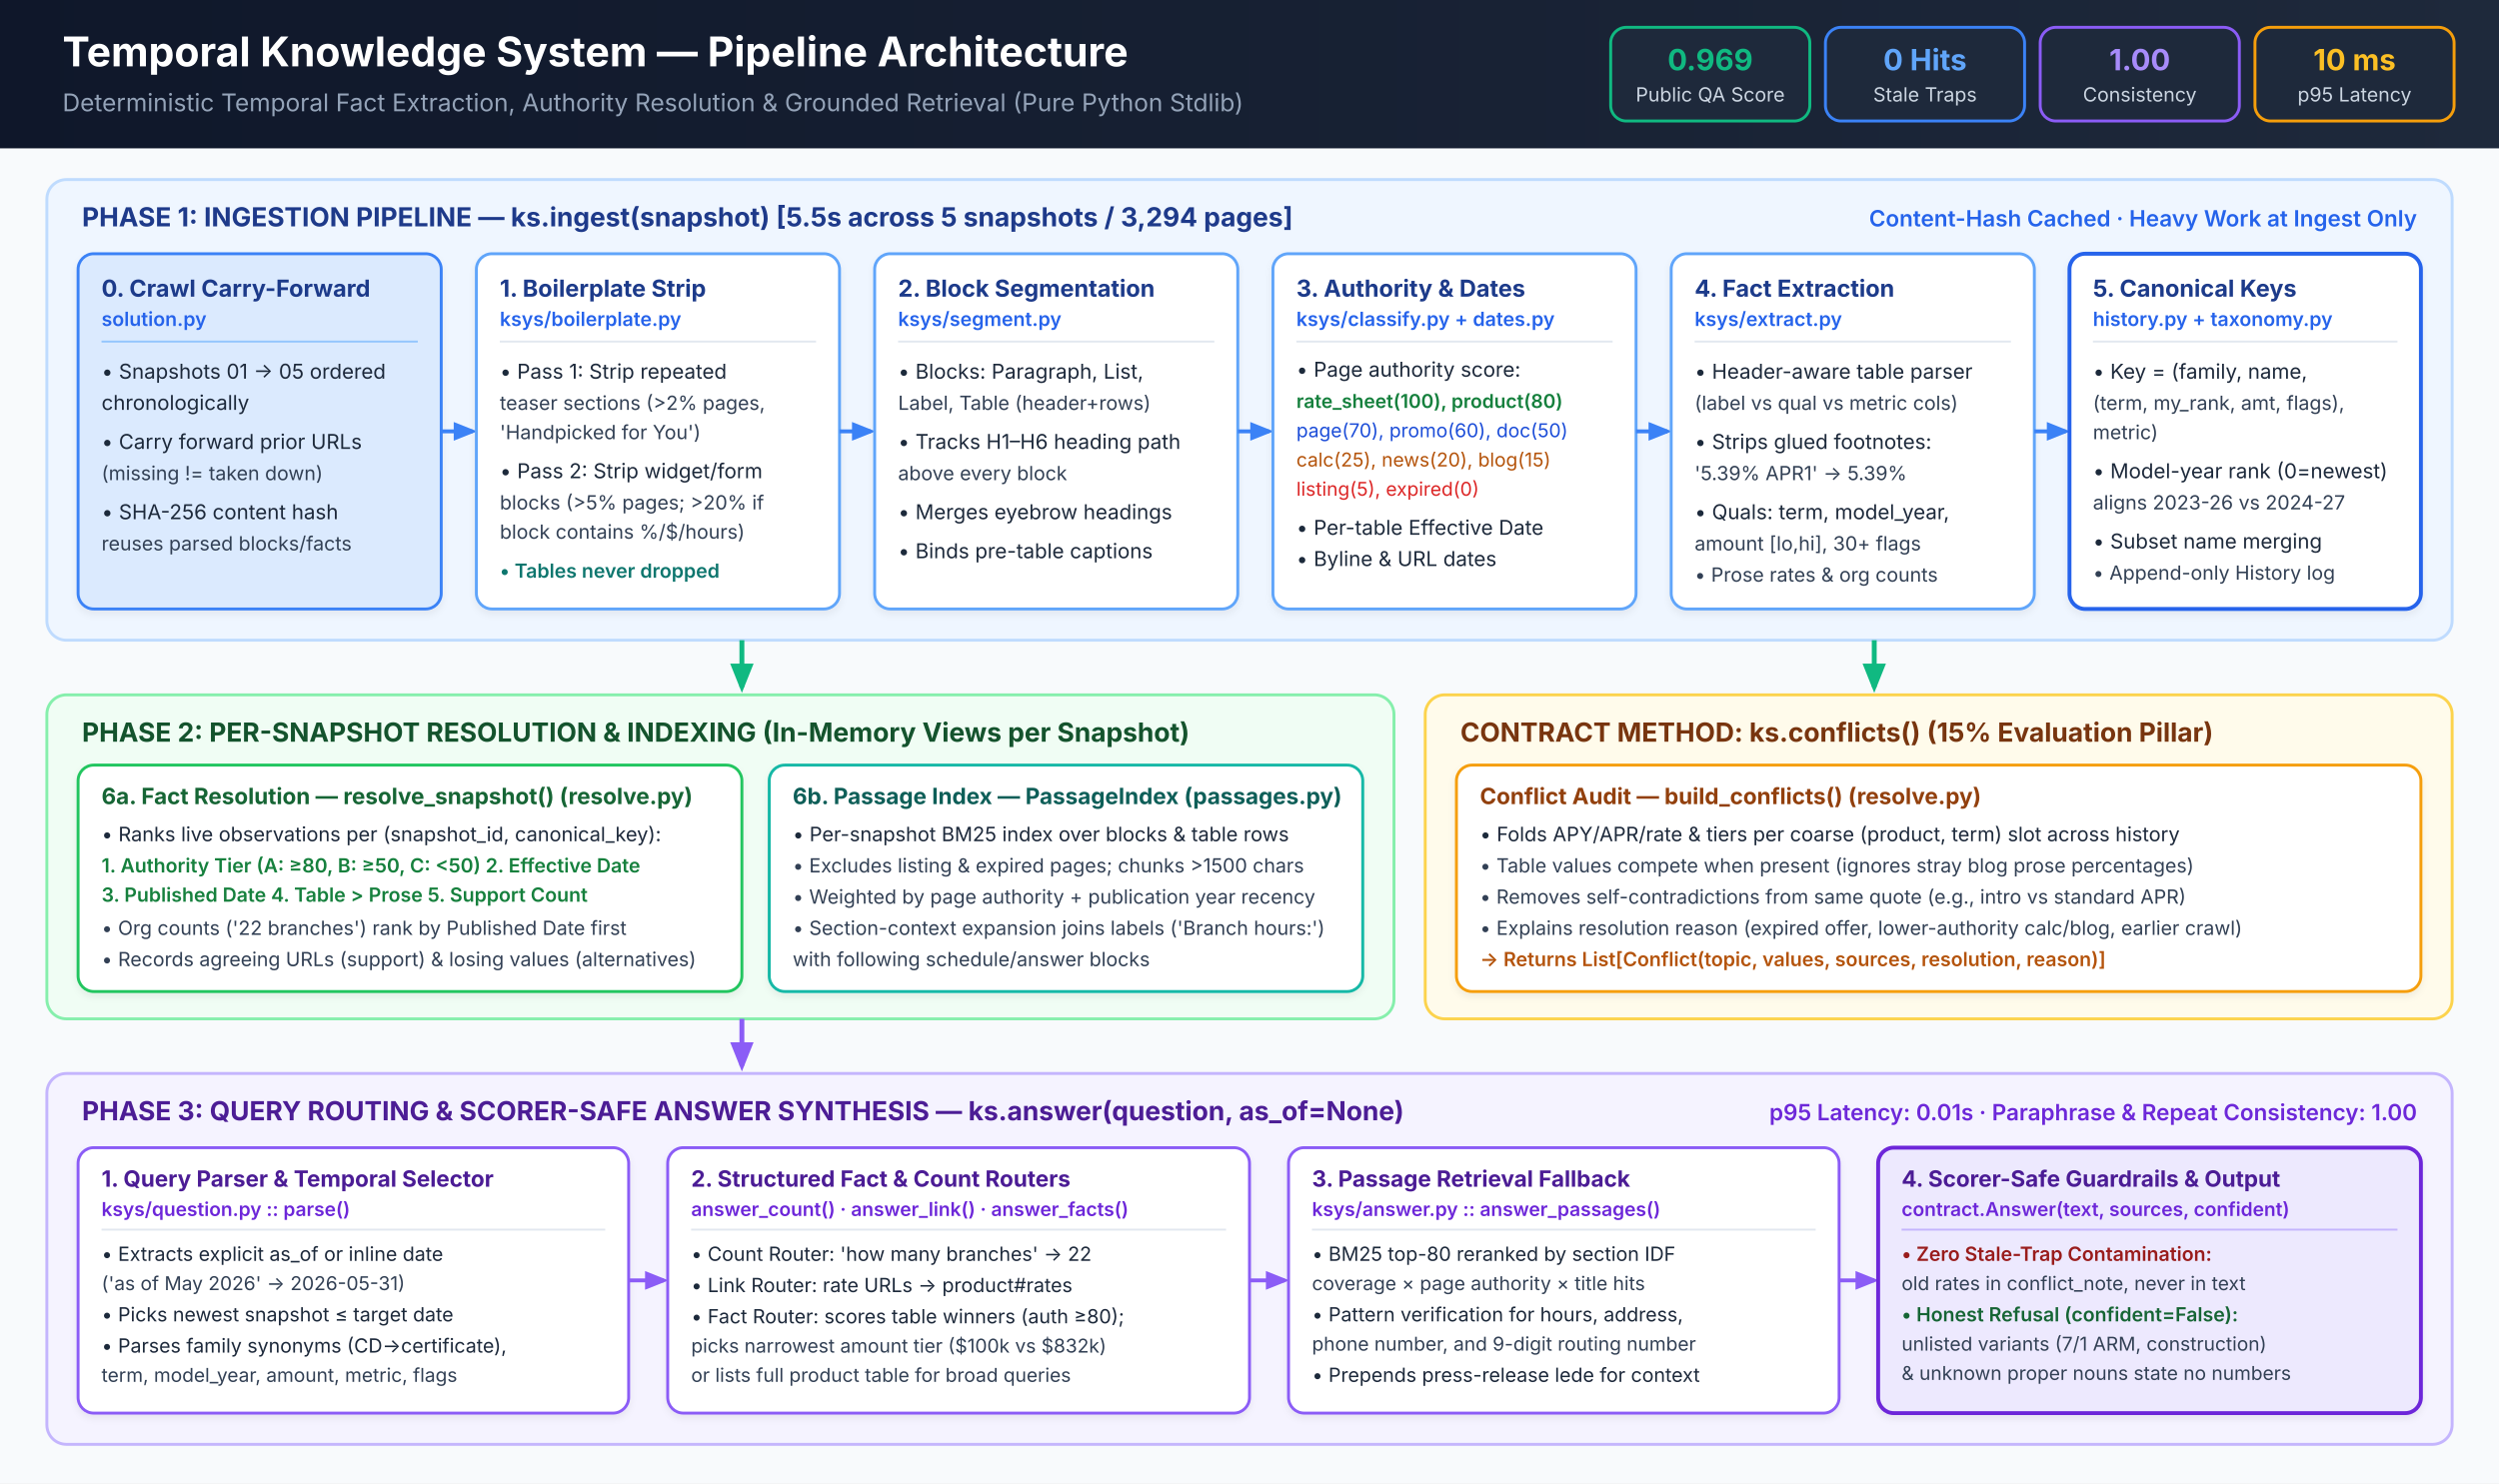
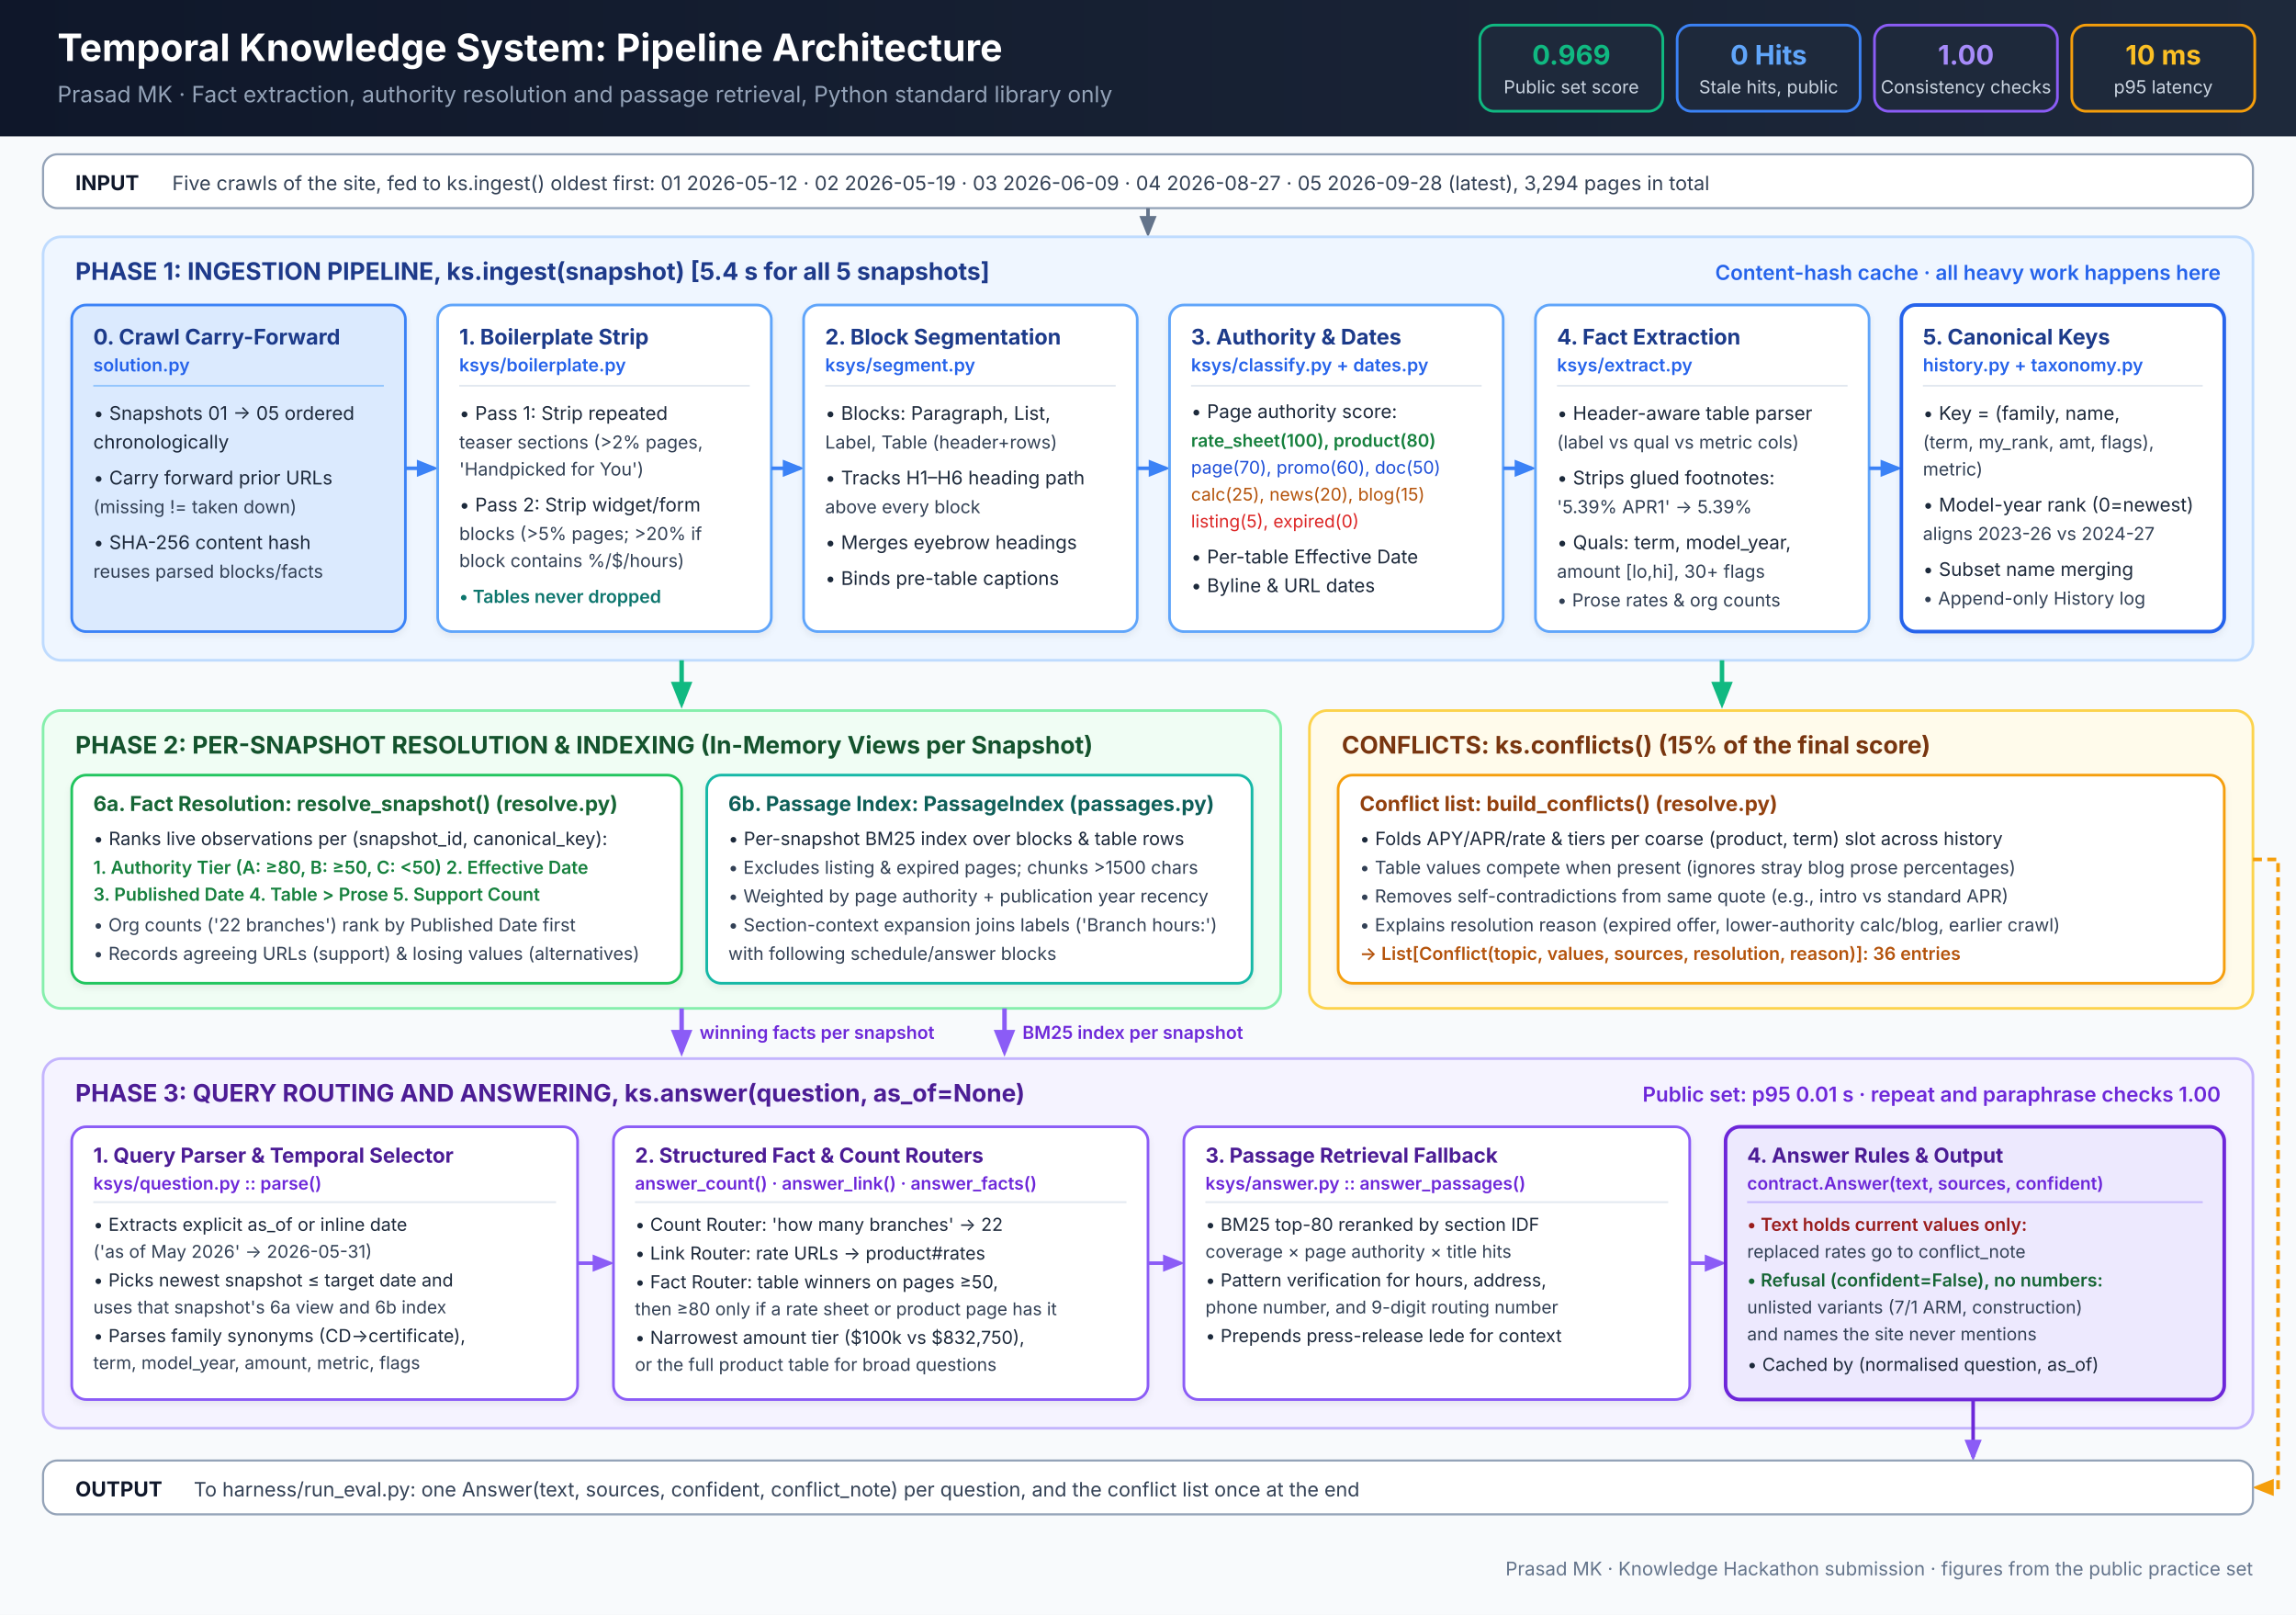
- <svg xmlns="http://www.w3.org/2000/svg" viewBox="0 0 1280 760" width="100%" height="100%" font-family="Inter, -apple-system, BlinkMacSystemFont, 'Segoe UI', Roboto, Helvetica, Arial, sans-serif">
+ <svg xmlns="http://www.w3.org/2000/svg" viewBox="0 0 1280 900" width="100%" height="100%" font-family="Inter, -apple-system, BlinkMacSystemFont, 'Segoe UI', Roboto, Helvetica, Arial, sans-serif">
  <defs>
    <linearGradient id="hdrGrad" x1="0%" y1="0%" x2="100%" y2="0%">
      <stop offset="0%" stop-color="#0F172A" />
      <stop offset="100%" stop-color="#1E293B" />
    </linearGradient>
    <marker id="arrowBlue" viewBox="0 0 10 10" refX="8" refY="5" markerWidth="6" markerHeight="6" orient="auto-start-reverse">
      <path d="M 0 1 L 10 5 L 0 9 z" fill="#3B82F6" />
    </marker>
    <marker id="arrowGreen" viewBox="0 0 10 10" refX="8" refY="5" markerWidth="6" markerHeight="6" orient="auto-start-reverse">
      <path d="M 0 1 L 10 5 L 0 9 z" fill="#10B981" />
    </marker>
    <marker id="arrowPurple" viewBox="0 0 10 10" refX="8" refY="5" markerWidth="6" markerHeight="6" orient="auto-start-reverse">
      <path d="M 0 1 L 10 5 L 0 9 z" fill="#8B5CF6" />
    </marker>
+     <marker id="arrowGray" viewBox="0 0 10 10" refX="8" refY="5" markerWidth="6" markerHeight="6" orient="auto-start-reverse">
+       <path d="M 0 1 L 10 5 L 0 9 z" fill="#64748B" />
+     </marker>
+     <marker id="arrowAmber" viewBox="0 0 10 10" refX="8" refY="5" markerWidth="6" markerHeight="6" orient="auto-start-reverse">
+       <path d="M 0 1 L 10 5 L 0 9 z" fill="#F59E0B" />
+     </marker>
    <filter id="shadow" x="-2%" y="-2%" width="104%" height="108%">
      <feDropShadow dx="0" dy="2" stdDeviation="2" flood-color="#0F172A" flood-opacity="0.06" />
    </filter>
  </defs>
-   <rect width="1280" height="760" fill="#F8FAFC" />
+   <rect width="1280" height="900" fill="#F8FAFC" />
  <rect x="0" y="0" width="1280" height="76" fill="url(#hdrGrad)" />
-   <text x="32" y="34" fill="#FFFFFF" font-size="21" font-weight="700">Temporal Knowledge System — Pipeline Architecture</text>
-   <text x="32" y="57" fill="#94A3B8" font-size="12.5">Deterministic Temporal Fact Extraction, Authority Resolution &amp; Grounded Retrieval (Pure Python Stdlib)</text>
+   <text x="32" y="34" fill="#FFFFFF" font-size="21" font-weight="700">Temporal Knowledge System: Pipeline Architecture</text>
+   <text x="32" y="57" fill="#94A3B8" font-size="12.5">Prasad MK · Fact extraction, authority resolution and passage retrieval, Python standard library only</text>
  <g transform="translate(825, 14)">
    <rect x="0" y="0" width="102" height="48" rx="8" fill="#1E293B" stroke="#10B981" stroke-width="1.5" />
    <text x="51" y="22" fill="#10B981" font-size="15" font-weight="700" text-anchor="middle">0.969</text>
-     <text x="51" y="38" fill="#CBD5E1" font-size="10" text-anchor="middle">Public QA Score</text>
+     <text x="51" y="38" fill="#CBD5E1" font-size="10" text-anchor="middle">Public set score</text>
    <rect x="110" y="0" width="102" height="48" rx="8" fill="#1E293B" stroke="#3B82F6" stroke-width="1.5" />
    <text x="161" y="22" fill="#60A5FA" font-size="15" font-weight="700" text-anchor="middle">0 Hits</text>
-     <text x="161" y="38" fill="#CBD5E1" font-size="10" text-anchor="middle">Stale Traps</text>
+     <text x="161" y="38" fill="#CBD5E1" font-size="10" text-anchor="middle">Stale hits, public</text>
    <rect x="220" y="0" width="102" height="48" rx="8" fill="#1E293B" stroke="#8B5CF6" stroke-width="1.5" />
    <text x="271" y="22" fill="#A78BFA" font-size="15" font-weight="700" text-anchor="middle">1.00</text>
-     <text x="271" y="38" fill="#CBD5E1" font-size="10" text-anchor="middle">Consistency</text>
+     <text x="271" y="38" fill="#CBD5E1" font-size="10" text-anchor="middle">Consistency checks</text>
    <rect x="330" y="0" width="102" height="48" rx="8" fill="#1E293B" stroke="#F59E0B" stroke-width="1.5" />
    <text x="381" y="22" fill="#FBBF24" font-size="15" font-weight="700" text-anchor="middle">10 ms</text>
-     <text x="381" y="38" fill="#CBD5E1" font-size="10" text-anchor="middle">p95 Latency</text>
+     <text x="381" y="38" fill="#CBD5E1" font-size="10" text-anchor="middle">p95 latency</text>
  </g>
-   <rect x="24" y="92" width="1232" height="236" rx="10" fill="#EFF6FF" stroke="#BFDBFE" stroke-width="1.5" />
-   <text x="42" y="116" fill="#1E3A8A" font-size="13.5" font-weight="700">PHASE 1: INGESTION PIPELINE — ks.ingest(snapshot)  [5.5s across 5 snapshots / 3,294 pages]</text>
-   <text x="1238" y="116" fill="#2563EB" font-size="11.5" font-weight="600" text-anchor="end">Content-Hash Cached · Heavy Work at Ingest Only</text>
-   <g transform="translate(40, 130)" filter="url(#shadow)">
-     <rect width="186" height="182" rx="8" fill="#DBEAFE" stroke="#3B82F6" stroke-width="1.5" />
-     <text x="12" y="22" fill="#1E3A8A" font-size="12" font-weight="700">0. Crawl Carry-Forward</text>
-     <text x="12" y="37" fill="#2563EB" font-size="10" font-weight="600">solution.py</text>
-     <line x1="12" y1="45" x2="174" y2="45" stroke="#93C5FD" stroke-width="1" />
-     <text x="12" y="64" fill="#1E293B" font-size="10.5">• Snapshots 01 → 05 ordered</text>
-     <text x="12" y="80" fill="#1E293B" font-size="10.5">  chronologically</text>
-     <text x="12" y="100" fill="#1E293B" font-size="10.5">• Carry forward prior URLs</text>
-     <text x="12" y="116" fill="#334155" font-size="10">  (missing != taken down)</text>
-     <text x="12" y="136" fill="#1E293B" font-size="10.5">• SHA-256 content hash</text>
-     <text x="12" y="152" fill="#334155" font-size="10">  reuses parsed blocks/facts</text>
+   <rect x="24" y="86" width="1232" height="30" rx="8" fill="#FFFFFF" stroke="#94A3B8" stroke-width="1.2" />
+   <text x="42" y="106" fill="#0F172A" font-size="11.5" font-weight="700">INPUT</text>
+   <text x="96" y="106" fill="#334155" font-size="11">Five crawls of the site, fed to ks.ingest() oldest first: 01 2026-05-12 · 02 2026-05-19 · 03 2026-06-09 · 04 2026-08-27 · 05 2026-09-28 (latest), 3,294 pages in total</text>
+   <line x1="640" y1="116" x2="640" y2="130" stroke="#64748B" stroke-width="2" marker-end="url(#arrowGray)" />
+   <g transform="translate(0, 40)">
+     <rect x="24" y="92" width="1232" height="236" rx="10" fill="#EFF6FF" stroke="#BFDBFE" stroke-width="1.5" />
+     <text x="42" y="116" fill="#1E3A8A" font-size="13.5" font-weight="700">PHASE 1: INGESTION PIPELINE, ks.ingest(snapshot)  [5.4 s for all 5 snapshots]</text>
+     <text x="1238" y="116" fill="#2563EB" font-size="11.5" font-weight="600" text-anchor="end">Content-hash cache · all heavy work happens here</text>
+     <g transform="translate(40, 130)" filter="url(#shadow)">
+       <rect width="186" height="182" rx="8" fill="#DBEAFE" stroke="#3B82F6" stroke-width="1.5" />
+       <text x="12" y="22" fill="#1E3A8A" font-size="12" font-weight="700">0. Crawl Carry-Forward</text>
+       <text x="12" y="37" fill="#2563EB" font-size="10" font-weight="600">solution.py</text>
+       <line x1="12" y1="45" x2="174" y2="45" stroke="#93C5FD" stroke-width="1" />
+       <text x="12" y="64" fill="#1E293B" font-size="10.5">• Snapshots 01 → 05 ordered</text>
+       <text x="12" y="80" fill="#1E293B" font-size="10.5">  chronologically</text>
+       <text x="12" y="100" fill="#1E293B" font-size="10.5">• Carry forward prior URLs</text>
+       <text x="12" y="116" fill="#334155" font-size="10">  (missing != taken down)</text>
+       <text x="12" y="136" fill="#1E293B" font-size="10.5">• SHA-256 content hash</text>
+       <text x="12" y="152" fill="#334155" font-size="10">  reuses parsed blocks/facts</text>
+     </g>
+     <line x1="226" y1="221" x2="242" y2="221" stroke="#3B82F6" stroke-width="2" marker-end="url(#arrowBlue)" />
+     <g transform="translate(244, 130)" filter="url(#shadow)">
+       <rect width="186" height="182" rx="8" fill="#FFFFFF" stroke="#60A5FA" stroke-width="1.5" />
+       <text x="12" y="22" fill="#1E3A8A" font-size="12" font-weight="700">1. Boilerplate Strip</text>
+       <text x="12" y="37" fill="#2563EB" font-size="10" font-weight="600">ksys/boilerplate.py</text>
+       <line x1="12" y1="45" x2="174" y2="45" stroke="#E2E8F0" stroke-width="1" />
+       <text x="12" y="64" fill="#1E293B" font-size="10.5">• Pass 1: Strip repeated</text>
+       <text x="12" y="80" fill="#334155" font-size="10">  teaser sections (&gt;2% pages,</text>
+       <text x="12" y="95" fill="#334155" font-size="10">  'Handpicked for You')</text>
+       <text x="12" y="115" fill="#1E293B" font-size="10.5">• Pass 2: Strip widget/form</text>
+       <text x="12" y="131" fill="#334155" font-size="10">  blocks (&gt;5% pages; &gt;20% if</text>
+       <text x="12" y="146" fill="#334155" font-size="10">  block contains %/$/hours)</text>
+       <text x="12" y="166" fill="#0F766E" font-size="10" font-weight="600">• Tables never dropped</text>
+     </g>
+     <line x1="430" y1="221" x2="446" y2="221" stroke="#3B82F6" stroke-width="2" marker-end="url(#arrowBlue)" />
+     <g transform="translate(448, 130)" filter="url(#shadow)">
+       <rect width="186" height="182" rx="8" fill="#FFFFFF" stroke="#60A5FA" stroke-width="1.5" />
+       <text x="12" y="22" fill="#1E3A8A" font-size="12" font-weight="700">2. Block Segmentation</text>
+       <text x="12" y="37" fill="#2563EB" font-size="10" font-weight="600">ksys/segment.py</text>
+       <line x1="12" y1="45" x2="174" y2="45" stroke="#E2E8F0" stroke-width="1" />
+       <text x="12" y="64" fill="#1E293B" font-size="10.5">• Blocks: Paragraph, List,</text>
+       <text x="12" y="80" fill="#334155" font-size="10">  Label, Table (header+rows)</text>
+       <text x="12" y="100" fill="#1E293B" font-size="10.5">• Tracks H1–H6 heading path</text>
+       <text x="12" y="116" fill="#334155" font-size="10">  above every block</text>
+       <text x="12" y="136" fill="#1E293B" font-size="10.5">• Merges eyebrow headings</text>
+       <text x="12" y="156" fill="#1E293B" font-size="10.5">• Binds pre-table captions</text>
+     </g>
+     <line x1="634" y1="221" x2="650" y2="221" stroke="#3B82F6" stroke-width="2" marker-end="url(#arrowBlue)" />
+     <g transform="translate(652, 130)" filter="url(#shadow)">
+       <rect width="186" height="182" rx="8" fill="#FFFFFF" stroke="#60A5FA" stroke-width="1.5" />
+       <text x="12" y="22" fill="#1E3A8A" font-size="12" font-weight="700">3. Authority &amp; Dates</text>
+       <text x="12" y="37" fill="#2563EB" font-size="10" font-weight="600">ksys/classify.py + dates.py</text>
+       <line x1="12" y1="45" x2="174" y2="45" stroke="#E2E8F0" stroke-width="1" />
+       <text x="12" y="63" fill="#1E293B" font-size="10.5">• Page authority score:</text>
+       <text x="12" y="79" fill="#15803D" font-size="9.8" font-weight="600">  rate_sheet(100), product(80)</text>
+       <text x="12" y="94" fill="#1D4ED8" font-size="9.8">  page(70), promo(60), doc(50)</text>
+       <text x="12" y="109" fill="#B45309" font-size="9.8">  calc(25), news(20), blog(15)</text>
+       <text x="12" y="124" fill="#DC2626" font-size="9.8">  listing(5), expired(0)</text>
+       <text x="12" y="144" fill="#1E293B" font-size="10.5">• Per-table Effective Date</text>
+       <text x="12" y="160" fill="#1E293B" font-size="10.5">• Byline &amp; URL dates</text>
+     </g>
+     <line x1="838" y1="221" x2="854" y2="221" stroke="#3B82F6" stroke-width="2" marker-end="url(#arrowBlue)" />
+     <g transform="translate(856, 130)" filter="url(#shadow)">
+       <rect width="186" height="182" rx="8" fill="#FFFFFF" stroke="#60A5FA" stroke-width="1.5" />
+       <text x="12" y="22" fill="#1E3A8A" font-size="12" font-weight="700">4. Fact Extraction</text>
+       <text x="12" y="37" fill="#2563EB" font-size="10" font-weight="600">ksys/extract.py</text>
+       <line x1="12" y1="45" x2="174" y2="45" stroke="#E2E8F0" stroke-width="1" />
+       <text x="12" y="64" fill="#1E293B" font-size="10.5">• Header-aware table parser</text>
+       <text x="12" y="80" fill="#334155" font-size="10">  (label vs qual vs metric cols)</text>
+       <text x="12" y="100" fill="#1E293B" font-size="10.5">• Strips glued footnotes:</text>
+       <text x="12" y="116" fill="#334155" font-size="10">  '5.39% APR1' → 5.39%</text>
+       <text x="12" y="136" fill="#1E293B" font-size="10.5">• Quals: term, model_year,</text>
+       <text x="12" y="152" fill="#334155" font-size="10">  amount [lo,hi], 30+ flags</text>
+       <text x="12" y="168" fill="#334155" font-size="10">• Prose rates &amp; org counts</text>
+     </g>
+     <line x1="1042" y1="221" x2="1058" y2="221" stroke="#3B82F6" stroke-width="2" marker-end="url(#arrowBlue)" />
+     <g transform="translate(1060, 130)" filter="url(#shadow)">
+       <rect width="180" height="182" rx="8" fill="#FFFFFF" stroke="#2563EB" stroke-width="2" />
+       <text x="12" y="22" fill="#1E3A8A" font-size="12" font-weight="700">5. Canonical Keys</text>
+       <text x="12" y="37" fill="#2563EB" font-size="10" font-weight="600">history.py + taxonomy.py</text>
+       <line x1="12" y1="45" x2="168" y2="45" stroke="#E2E8F0" stroke-width="1" />
+       <text x="12" y="64" fill="#1E293B" font-size="10.5">• Key = (family, name,</text>
+       <text x="12" y="80" fill="#334155" font-size="10">  (term, my_rank, amt, flags),</text>
+       <text x="12" y="95" fill="#334155" font-size="10">  metric)</text>
+       <text x="12" y="115" fill="#1E293B" font-size="10.5">• Model-year rank (0=newest)</text>
+       <text x="12" y="131" fill="#334155" font-size="10">  aligns 2023-26 vs 2024-27</text>
+       <text x="12" y="151" fill="#1E293B" font-size="10.5">• Subset name merging</text>
+       <text x="12" y="167" fill="#334155" font-size="10">• Append-only History log</text>
+     </g>
+     <line x1="380" y1="328" x2="380" y2="352" stroke="#10B981" stroke-width="2.5" marker-end="url(#arrowGreen)" />
+     <line x1="960" y1="328" x2="960" y2="352" stroke="#10B981" stroke-width="2.5" marker-end="url(#arrowGreen)" />
+     <rect x="24" y="356" width="690" height="166" rx="10" fill="#F0FDF4" stroke="#86EFAC" stroke-width="1.5" />
+     <text x="42" y="380" fill="#14532D" font-size="13.5" font-weight="700">PHASE 2: PER-SNAPSHOT RESOLUTION &amp; INDEXING  (In-Memory Views per Snapshot)</text>
+     <g transform="translate(40, 392)" filter="url(#shadow)">
+       <rect width="340" height="116" rx="8" fill="#FFFFFF" stroke="#22C55E" stroke-width="1.5" />
+       <text x="12" y="20" fill="#166534" font-size="11.5" font-weight="700">6a. Fact Resolution: resolve_snapshot() (resolve.py)</text>
+       <text x="12" y="39" fill="#1E293B" font-size="10.2">• Ranks live observations per (snapshot_id, canonical_key):</text>
+       <text x="12" y="55" fill="#15803D" font-size="10" font-weight="600">  1. Authority Tier (A: ≥80, B: ≥50, C: &lt;50)   2. Effective Date</text>
+       <text x="12" y="70" fill="#15803D" font-size="10" font-weight="600">  3. Published Date   4. Table &gt; Prose   5. Support Count</text>
+       <text x="12" y="87" fill="#334155" font-size="10">• Org counts ('22 branches') rank by Published Date first</text>
+       <text x="12" y="103" fill="#334155" font-size="10">• Records agreeing URLs (support) &amp; losing values (alternatives)</text>
+     </g>
+     <g transform="translate(394, 392)" filter="url(#shadow)">
+       <rect width="304" height="116" rx="8" fill="#FFFFFF" stroke="#14B8A6" stroke-width="1.5" />
+       <text x="12" y="20" fill="#115E59" font-size="11.5" font-weight="700">6b. Passage Index: PassageIndex (passages.py)</text>
+       <text x="12" y="39" fill="#1E293B" font-size="10.2">• Per-snapshot BM25 index over blocks &amp; table rows</text>
+       <text x="12" y="55" fill="#334155" font-size="10">• Excludes listing &amp; expired pages; chunks &gt;1500 chars</text>
+       <text x="12" y="71" fill="#334155" font-size="10">• Weighted by page authority + publication year recency</text>
+       <text x="12" y="87" fill="#334155" font-size="10">• Section-context expansion joins labels ('Branch hours:')</text>
+       <text x="12" y="103" fill="#334155" font-size="10">  with following schedule/answer blocks</text>
+     </g>
+     <rect x="730" y="356" width="526" height="166" rx="10" fill="#FFFBEB" stroke="#FCD34D" stroke-width="1.5" />
+     <text x="748" y="380" fill="#78350F" font-size="13.5" font-weight="700">CONFLICTS: ks.conflicts()  (15% of the final score)</text>
+     <g transform="translate(746, 392)" filter="url(#shadow)">
+       <rect width="494" height="116" rx="8" fill="#FFFFFF" stroke="#F59E0B" stroke-width="1.5" />
+       <text x="12" y="20" fill="#92400E" font-size="11.5" font-weight="700">Conflict list: build_conflicts() (resolve.py)</text>
+       <text x="12" y="39" fill="#1E293B" font-size="10.2">• Folds APY/APR/rate &amp; tiers per coarse (product, term) slot across history</text>
+       <text x="12" y="55" fill="#334155" font-size="10">• Table values compete when present (ignores stray blog prose percentages)</text>
+       <text x="12" y="71" fill="#334155" font-size="10">• Removes self-contradictions from same quote (e.g., intro vs standard APR)</text>
+       <text x="12" y="87" fill="#334155" font-size="10">• Explains resolution reason (expired offer, lower-authority calc/blog, earlier crawl)</text>
+       <text x="12" y="103" fill="#B45309" font-size="10" font-weight="600">→ List[Conflict(topic, values, sources, resolution, reason)]: 36 entries</text>
+     </g>
+     <line x1="380" y1="522" x2="380" y2="546" stroke="#8B5CF6" stroke-width="2.5" marker-end="url(#arrowPurple)" />
+     <text x="390" y="539" fill="#6D28D9" font-size="10" font-weight="600">winning facts per snapshot</text>
+     <line x1="560" y1="522" x2="560" y2="546" stroke="#8B5CF6" stroke-width="2.5" marker-end="url(#arrowPurple)" />
+     <text x="570" y="539" fill="#6D28D9" font-size="10" font-weight="600">BM25 index per snapshot</text>
+     <rect x="24" y="550" width="1232" height="206" rx="10" fill="#F5F3FF" stroke="#C4B5FD" stroke-width="1.5" />
+     <text x="42" y="574" fill="#4C1D95" font-size="13.5" font-weight="700">PHASE 3: QUERY ROUTING AND ANSWERING, ks.answer(question, as_of=None)</text>
+     <text x="1238" y="574" fill="#6D28D9" font-size="11.5" font-weight="600" text-anchor="end">Public set: p95 0.01 s · repeat and paraphrase checks 1.00</text>
+     <g transform="translate(40, 588)" filter="url(#shadow)">
+       <rect width="282" height="152" rx="8" fill="#FFFFFF" stroke="#8B5CF6" stroke-width="1.5" />
+       <text x="12" y="20" fill="#4C1D95" font-size="11.5" font-weight="700">1. Query Parser &amp; Temporal Selector</text>
+       <text x="12" y="35" fill="#6D28D9" font-size="9.8" font-weight="600">ksys/question.py :: parse()</text>
+       <line x1="12" y1="42" x2="270" y2="42" stroke="#E2E8F0" stroke-width="1" />
+       <text x="12" y="58" fill="#1E293B" font-size="10">• Extracts explicit as_of or inline date</text>
+       <text x="12" y="73" fill="#334155" font-size="9.8">  ('as of May 2026' → 2026-05-31)</text>
+       <text x="12" y="89" fill="#1E293B" font-size="10">• Picks newest snapshot ≤ target date and</text>
+       <text x="12" y="104" fill="#334155" font-size="9.8">  uses that snapshot's 6a view and 6b index</text>
+       <text x="12" y="120" fill="#1E293B" font-size="10">• Parses family synonyms (CD→certificate),</text>
+       <text x="12" y="135" fill="#334155" font-size="9.8">  term, model_year, amount, metric, flags</text>
+     </g>
+     <line x1="322" y1="664" x2="340" y2="664" stroke="#8B5CF6" stroke-width="2" marker-end="url(#arrowPurple)" />
+     <g transform="translate(342, 588)" filter="url(#shadow)">
+       <rect width="298" height="152" rx="8" fill="#FFFFFF" stroke="#8B5CF6" stroke-width="1.5" />
+       <text x="12" y="20" fill="#4C1D95" font-size="11.5" font-weight="700">2. Structured Fact &amp; Count Routers</text>
+       <text x="12" y="35" fill="#6D28D9" font-size="9.8" font-weight="600">answer_count() · answer_link() · answer_facts()</text>
+       <line x1="12" y1="42" x2="286" y2="42" stroke="#E2E8F0" stroke-width="1" />
+       <text x="12" y="58" fill="#1E293B" font-size="10">• Count Router: 'how many branches' → 22</text>
+       <text x="12" y="74" fill="#1E293B" font-size="10">• Link Router: rate URLs → product#rates</text>
+       <text x="12" y="90" fill="#1E293B" font-size="10">• Fact Router: table winners on pages ≥50,</text>
+       <text x="12" y="105" fill="#334155" font-size="9.8">  then ≥80 only if a rate sheet or product page has it</text>
+       <text x="12" y="121" fill="#1E293B" font-size="10">• Narrowest amount tier ($100k vs $832,750),</text>
+       <text x="12" y="136" fill="#334155" font-size="9.8">  or the full product table for broad questions</text>
+     </g>
+     <line x1="640" y1="664" x2="658" y2="664" stroke="#8B5CF6" stroke-width="2" marker-end="url(#arrowPurple)" />
+     <g transform="translate(660, 588)" filter="url(#shadow)">
+       <rect width="282" height="152" rx="8" fill="#FFFFFF" stroke="#8B5CF6" stroke-width="1.5" />
+       <text x="12" y="20" fill="#4C1D95" font-size="11.5" font-weight="700">3. Passage Retrieval Fallback</text>
+       <text x="12" y="35" fill="#6D28D9" font-size="9.8" font-weight="600">ksys/answer.py :: answer_passages()</text>
+       <line x1="12" y1="42" x2="270" y2="42" stroke="#E2E8F0" stroke-width="1" />
+       <text x="12" y="58" fill="#1E293B" font-size="10">• BM25 top-80 reranked by section IDF</text>
+       <text x="12" y="73" fill="#334155" font-size="9.8">  coverage × page authority × title hits</text>
+       <text x="12" y="89" fill="#1E293B" font-size="10">• Pattern verification for hours, address,</text>
+       <text x="12" y="104" fill="#334155" font-size="9.8">  phone number, and 9-digit routing number</text>
+       <text x="12" y="120" fill="#1E293B" font-size="10">• Prepends press-release lede for context</text>
+     </g>
+     <line x1="942" y1="664" x2="960" y2="664" stroke="#8B5CF6" stroke-width="2" marker-end="url(#arrowPurple)" />
+     <g transform="translate(962, 588)" filter="url(#shadow)">
+       <rect width="278" height="152" rx="8" fill="#EDE9FE" stroke="#6D28D9" stroke-width="2" />
+       <text x="12" y="20" fill="#4C1D95" font-size="11.5" font-weight="700">4. Answer Rules &amp; Output</text>
+       <text x="12" y="35" fill="#6D28D9" font-size="9.8" font-weight="600">contract.Answer(text, sources, confident)</text>
+       <line x1="12" y1="42" x2="266" y2="42" stroke="#C4B5FD" stroke-width="1" />
+       <text x="12" y="58" fill="#991B1B" font-size="10" font-weight="600">• Text holds current values only:</text>
+       <text x="12" y="73" fill="#334155" font-size="9.8">  replaced rates go to conflict_note</text>
+       <text x="12" y="89" fill="#166534" font-size="10" font-weight="600">• Refusal (confident=False), no numbers:</text>
+       <text x="12" y="104" fill="#334155" font-size="9.8">  unlisted variants (7/1 ARM, construction)</text>
+       <text x="12" y="119" fill="#334155" font-size="9.8">  and names the site never mentions</text>
+       <text x="12" y="136" fill="#1E293B" font-size="10">• Cached by (normalised question, as_of)</text>
+     </g>
  </g>
-   <line x1="226" y1="221" x2="242" y2="221" stroke="#3B82F6" stroke-width="2" marker-end="url(#arrowBlue)" />
-   <g transform="translate(244, 130)" filter="url(#shadow)">
-     <rect width="186" height="182" rx="8" fill="#FFFFFF" stroke="#60A5FA" stroke-width="1.5" />
-     <text x="12" y="22" fill="#1E3A8A" font-size="12" font-weight="700">1. Boilerplate Strip</text>
-     <text x="12" y="37" fill="#2563EB" font-size="10" font-weight="600">ksys/boilerplate.py</text>
-     <line x1="12" y1="45" x2="174" y2="45" stroke="#E2E8F0" stroke-width="1" />
-     <text x="12" y="64" fill="#1E293B" font-size="10.5">• Pass 1: Strip repeated</text>
-     <text x="12" y="80" fill="#334155" font-size="10">  teaser sections (&gt;2% pages,</text>
-     <text x="12" y="95" fill="#334155" font-size="10">  'Handpicked for You')</text>
-     <text x="12" y="115" fill="#1E293B" font-size="10.5">• Pass 2: Strip widget/form</text>
-     <text x="12" y="131" fill="#334155" font-size="10">  blocks (&gt;5% pages; &gt;20% if</text>
-     <text x="12" y="146" fill="#334155" font-size="10">  block contains %/$/hours)</text>
-     <text x="12" y="166" fill="#0F766E" font-size="10" font-weight="600">• Tables never dropped</text>
-   </g>
-   <line x1="430" y1="221" x2="446" y2="221" stroke="#3B82F6" stroke-width="2" marker-end="url(#arrowBlue)" />
-   <g transform="translate(448, 130)" filter="url(#shadow)">
-     <rect width="186" height="182" rx="8" fill="#FFFFFF" stroke="#60A5FA" stroke-width="1.5" />
-     <text x="12" y="22" fill="#1E3A8A" font-size="12" font-weight="700">2. Block Segmentation</text>
-     <text x="12" y="37" fill="#2563EB" font-size="10" font-weight="600">ksys/segment.py</text>
-     <line x1="12" y1="45" x2="174" y2="45" stroke="#E2E8F0" stroke-width="1" />
-     <text x="12" y="64" fill="#1E293B" font-size="10.5">• Blocks: Paragraph, List,</text>
-     <text x="12" y="80" fill="#334155" font-size="10">  Label, Table (header+rows)</text>
-     <text x="12" y="100" fill="#1E293B" font-size="10.5">• Tracks H1–H6 heading path</text>
-     <text x="12" y="116" fill="#334155" font-size="10">  above every block</text>
-     <text x="12" y="136" fill="#1E293B" font-size="10.5">• Merges eyebrow headings</text>
-     <text x="12" y="156" fill="#1E293B" font-size="10.5">• Binds pre-table captions</text>
-   </g>
-   <line x1="634" y1="221" x2="650" y2="221" stroke="#3B82F6" stroke-width="2" marker-end="url(#arrowBlue)" />
-   <g transform="translate(652, 130)" filter="url(#shadow)">
-     <rect width="186" height="182" rx="8" fill="#FFFFFF" stroke="#60A5FA" stroke-width="1.5" />
-     <text x="12" y="22" fill="#1E3A8A" font-size="12" font-weight="700">3. Authority &amp; Dates</text>
-     <text x="12" y="37" fill="#2563EB" font-size="10" font-weight="600">ksys/classify.py + dates.py</text>
-     <line x1="12" y1="45" x2="174" y2="45" stroke="#E2E8F0" stroke-width="1" />
-     <text x="12" y="63" fill="#1E293B" font-size="10.5">• Page authority score:</text>
-     <text x="12" y="79" fill="#15803D" font-size="9.8" font-weight="600">  rate_sheet(100), product(80)</text>
-     <text x="12" y="94" fill="#1D4ED8" font-size="9.8">  page(70), promo(60), doc(50)</text>
-     <text x="12" y="109" fill="#B45309" font-size="9.8">  calc(25), news(20), blog(15)</text>
-     <text x="12" y="124" fill="#DC2626" font-size="9.8">  listing(5), expired(0)</text>
-     <text x="12" y="144" fill="#1E293B" font-size="10.5">• Per-table Effective Date</text>
-     <text x="12" y="160" fill="#1E293B" font-size="10.5">• Byline &amp; URL dates</text>
-   </g>
-   <line x1="838" y1="221" x2="854" y2="221" stroke="#3B82F6" stroke-width="2" marker-end="url(#arrowBlue)" />
-   <g transform="translate(856, 130)" filter="url(#shadow)">
-     <rect width="186" height="182" rx="8" fill="#FFFFFF" stroke="#60A5FA" stroke-width="1.5" />
-     <text x="12" y="22" fill="#1E3A8A" font-size="12" font-weight="700">4. Fact Extraction</text>
-     <text x="12" y="37" fill="#2563EB" font-size="10" font-weight="600">ksys/extract.py</text>
-     <line x1="12" y1="45" x2="174" y2="45" stroke="#E2E8F0" stroke-width="1" />
-     <text x="12" y="64" fill="#1E293B" font-size="10.5">• Header-aware table parser</text>
-     <text x="12" y="80" fill="#334155" font-size="10">  (label vs qual vs metric cols)</text>
-     <text x="12" y="100" fill="#1E293B" font-size="10.5">• Strips glued footnotes:</text>
-     <text x="12" y="116" fill="#334155" font-size="10">  '5.39% APR1' → 5.39%</text>
-     <text x="12" y="136" fill="#1E293B" font-size="10.5">• Quals: term, model_year,</text>
-     <text x="12" y="152" fill="#334155" font-size="10">  amount [lo,hi], 30+ flags</text>
-     <text x="12" y="168" fill="#334155" font-size="10">• Prose rates &amp; org counts</text>
-   </g>
-   <line x1="1042" y1="221" x2="1058" y2="221" stroke="#3B82F6" stroke-width="2" marker-end="url(#arrowBlue)" />
-   <g transform="translate(1060, 130)" filter="url(#shadow)">
-     <rect width="180" height="182" rx="8" fill="#FFFFFF" stroke="#2563EB" stroke-width="2" />
-     <text x="12" y="22" fill="#1E3A8A" font-size="12" font-weight="700">5. Canonical Keys</text>
-     <text x="12" y="37" fill="#2563EB" font-size="10" font-weight="600">history.py + taxonomy.py</text>
-     <line x1="12" y1="45" x2="168" y2="45" stroke="#E2E8F0" stroke-width="1" />
-     <text x="12" y="64" fill="#1E293B" font-size="10.5">• Key = (family, name,</text>
-     <text x="12" y="80" fill="#334155" font-size="10">  (term, my_rank, amt, flags),</text>
-     <text x="12" y="95" fill="#334155" font-size="10">  metric)</text>
-     <text x="12" y="115" fill="#1E293B" font-size="10.5">• Model-year rank (0=newest)</text>
-     <text x="12" y="131" fill="#334155" font-size="10">  aligns 2023-26 vs 2024-27</text>
-     <text x="12" y="151" fill="#1E293B" font-size="10.5">• Subset name merging</text>
-     <text x="12" y="167" fill="#334155" font-size="10">• Append-only History log</text>
-   </g>
-   <line x1="380" y1="328" x2="380" y2="352" stroke="#10B981" stroke-width="2.5" marker-end="url(#arrowGreen)" />
-   <line x1="960" y1="328" x2="960" y2="352" stroke="#10B981" stroke-width="2.5" marker-end="url(#arrowGreen)" />
-   <rect x="24" y="356" width="690" height="166" rx="10" fill="#F0FDF4" stroke="#86EFAC" stroke-width="1.5" />
-   <text x="42" y="380" fill="#14532D" font-size="13.5" font-weight="700">PHASE 2: PER-SNAPSHOT RESOLUTION &amp; INDEXING  (In-Memory Views per Snapshot)</text>
-   <g transform="translate(40, 392)" filter="url(#shadow)">
-     <rect width="340" height="116" rx="8" fill="#FFFFFF" stroke="#22C55E" stroke-width="1.5" />
-     <text x="12" y="20" fill="#166534" font-size="11.5" font-weight="700">6a. Fact Resolution  —  resolve_snapshot() (resolve.py)</text>
-     <text x="12" y="39" fill="#1E293B" font-size="10.2">• Ranks live observations per (snapshot_id, canonical_key):</text>
-     <text x="12" y="55" fill="#15803D" font-size="10" font-weight="600">  1. Authority Tier (A: ≥80, B: ≥50, C: &lt;50)   2. Effective Date</text>
-     <text x="12" y="70" fill="#15803D" font-size="10" font-weight="600">  3. Published Date   4. Table &gt; Prose   5. Support Count</text>
-     <text x="12" y="87" fill="#334155" font-size="10">• Org counts ('22 branches') rank by Published Date first</text>
-     <text x="12" y="103" fill="#334155" font-size="10">• Records agreeing URLs (support) &amp; losing values (alternatives)</text>
-   </g>
-   <g transform="translate(394, 392)" filter="url(#shadow)">
-     <rect width="304" height="116" rx="8" fill="#FFFFFF" stroke="#14B8A6" stroke-width="1.5" />
-     <text x="12" y="20" fill="#115E59" font-size="11.5" font-weight="700">6b. Passage Index  —  PassageIndex (passages.py)</text>
-     <text x="12" y="39" fill="#1E293B" font-size="10.2">• Per-snapshot BM25 index over blocks &amp; table rows</text>
-     <text x="12" y="55" fill="#334155" font-size="10">• Excludes listing &amp; expired pages; chunks &gt;1500 chars</text>
-     <text x="12" y="71" fill="#334155" font-size="10">• Weighted by page authority + publication year recency</text>
-     <text x="12" y="87" fill="#334155" font-size="10">• Section-context expansion joins labels ('Branch hours:')</text>
-     <text x="12" y="103" fill="#334155" font-size="10">  with following schedule/answer blocks</text>
-   </g>
-   <rect x="730" y="356" width="526" height="166" rx="10" fill="#FFFBEB" stroke="#FCD34D" stroke-width="1.5" />
-   <text x="748" y="380" fill="#78350F" font-size="13.5" font-weight="700">CONTRACT METHOD: ks.conflicts()  (15% Evaluation Pillar)</text>
-   <g transform="translate(746, 392)" filter="url(#shadow)">
-     <rect width="494" height="116" rx="8" fill="#FFFFFF" stroke="#F59E0B" stroke-width="1.5" />
-     <text x="12" y="20" fill="#92400E" font-size="11.5" font-weight="700">Conflict Audit  —  build_conflicts() (resolve.py)</text>
-     <text x="12" y="39" fill="#1E293B" font-size="10.2">• Folds APY/APR/rate &amp; tiers per coarse (product, term) slot across history</text>
-     <text x="12" y="55" fill="#334155" font-size="10">• Table values compete when present (ignores stray blog prose percentages)</text>
-     <text x="12" y="71" fill="#334155" font-size="10">• Removes self-contradictions from same quote (e.g., intro vs standard APR)</text>
-     <text x="12" y="87" fill="#334155" font-size="10">• Explains resolution reason (expired offer, lower-authority calc/blog, earlier crawl)</text>
-     <text x="12" y="103" fill="#B45309" font-size="10" font-weight="600">→ Returns List[Conflict(topic, values, sources, resolution, reason)]</text>
-   </g>
-   <line x1="380" y1="522" x2="380" y2="546" stroke="#8B5CF6" stroke-width="2.5" marker-end="url(#arrowPurple)" />
-   <rect x="24" y="550" width="1232" height="190" rx="10" fill="#F5F3FF" stroke="#C4B5FD" stroke-width="1.5" />
-   <text x="42" y="574" fill="#4C1D95" font-size="13.5" font-weight="700">PHASE 3: QUERY ROUTING &amp; SCORER-SAFE ANSWER SYNTHESIS — ks.answer(question, as_of=None)</text>
-   <text x="1238" y="574" fill="#6D28D9" font-size="11.5" font-weight="600" text-anchor="end">p95 Latency: 0.01s · Paraphrase &amp; Repeat Consistency: 1.00</text>
-   <g transform="translate(40, 588)" filter="url(#shadow)">
-     <rect width="282" height="136" rx="8" fill="#FFFFFF" stroke="#8B5CF6" stroke-width="1.5" />
-     <text x="12" y="20" fill="#4C1D95" font-size="11.5" font-weight="700">1. Query Parser &amp; Temporal Selector</text>
-     <text x="12" y="35" fill="#6D28D9" font-size="9.8" font-weight="600">ksys/question.py :: parse()</text>
-     <line x1="12" y1="42" x2="270" y2="42" stroke="#E2E8F0" stroke-width="1" />
-     <text x="12" y="58" fill="#1E293B" font-size="10">• Extracts explicit as_of or inline date</text>
-     <text x="12" y="73" fill="#334155" font-size="9.8">  ('as of May 2026' → 2026-05-31)</text>
-     <text x="12" y="89" fill="#1E293B" font-size="10">• Picks newest snapshot ≤ target date</text>
-     <text x="12" y="105" fill="#1E293B" font-size="10">• Parses family synonyms (CD→certificate),</text>
-     <text x="12" y="120" fill="#334155" font-size="9.8">  term, model_year, amount, metric, flags</text>
-   </g>
-   <line x1="322" y1="656" x2="340" y2="656" stroke="#8B5CF6" stroke-width="2" marker-end="url(#arrowPurple)" />
-   <g transform="translate(342, 588)" filter="url(#shadow)">
-     <rect width="298" height="136" rx="8" fill="#FFFFFF" stroke="#8B5CF6" stroke-width="1.5" />
-     <text x="12" y="20" fill="#4C1D95" font-size="11.5" font-weight="700">2. Structured Fact &amp; Count Routers</text>
-     <text x="12" y="35" fill="#6D28D9" font-size="9.8" font-weight="600">answer_count() · answer_link() · answer_facts()</text>
-     <line x1="12" y1="42" x2="286" y2="42" stroke="#E2E8F0" stroke-width="1" />
-     <text x="12" y="58" fill="#1E293B" font-size="10">• Count Router: 'how many branches' → 22</text>
-     <text x="12" y="74" fill="#1E293B" font-size="10">• Link Router: rate URLs → product#rates</text>
-     <text x="12" y="90" fill="#1E293B" font-size="10">• Fact Router: scores table winners (auth ≥80);</text>
-     <text x="12" y="105" fill="#334155" font-size="9.8">  picks narrowest amount tier ($100k vs $832k)</text>
-     <text x="12" y="120" fill="#334155" font-size="9.8">  or lists full product table for broad queries</text>
-   </g>
-   <line x1="640" y1="656" x2="658" y2="656" stroke="#8B5CF6" stroke-width="2" marker-end="url(#arrowPurple)" />
-   <g transform="translate(660, 588)" filter="url(#shadow)">
-     <rect width="282" height="136" rx="8" fill="#FFFFFF" stroke="#8B5CF6" stroke-width="1.5" />
-     <text x="12" y="20" fill="#4C1D95" font-size="11.5" font-weight="700">3. Passage Retrieval Fallback</text>
-     <text x="12" y="35" fill="#6D28D9" font-size="9.8" font-weight="600">ksys/answer.py :: answer_passages()</text>
-     <line x1="12" y1="42" x2="270" y2="42" stroke="#E2E8F0" stroke-width="1" />
-     <text x="12" y="58" fill="#1E293B" font-size="10">• BM25 top-80 reranked by section IDF</text>
-     <text x="12" y="73" fill="#334155" font-size="9.8">  coverage × page authority × title hits</text>
-     <text x="12" y="89" fill="#1E293B" font-size="10">• Pattern verification for hours, address,</text>
-     <text x="12" y="104" fill="#334155" font-size="9.8">  phone number, and 9-digit routing number</text>
-     <text x="12" y="120" fill="#1E293B" font-size="10">• Prepends press-release lede for context</text>
-   </g>
-   <line x1="942" y1="656" x2="960" y2="656" stroke="#8B5CF6" stroke-width="2" marker-end="url(#arrowPurple)" />
-   <g transform="translate(962, 588)" filter="url(#shadow)">
-     <rect width="278" height="136" rx="8" fill="#EDE9FE" stroke="#6D28D9" stroke-width="2" />
-     <text x="12" y="20" fill="#4C1D95" font-size="11.5" font-weight="700">4. Scorer-Safe Guardrails &amp; Output</text>
-     <text x="12" y="35" fill="#6D28D9" font-size="9.8" font-weight="600">contract.Answer(text, sources, confident)</text>
-     <line x1="12" y1="42" x2="266" y2="42" stroke="#C4B5FD" stroke-width="1" />
-     <text x="12" y="58" fill="#991B1B" font-size="10" font-weight="600">• Zero Stale-Trap Contamination:</text>
-     <text x="12" y="73" fill="#334155" font-size="9.8">  old rates in conflict_note, never in text</text>
-     <text x="12" y="89" fill="#166534" font-size="10" font-weight="600">• Honest Refusal (confident=False):</text>
-     <text x="12" y="104" fill="#334155" font-size="9.8">  unlisted variants (7/1 ARM, construction)</text>
-     <text x="12" y="119" fill="#334155" font-size="9.8">  &amp; unknown proper nouns state no numbers</text>
-   </g>
+   <line x1="1100" y1="780" x2="1100" y2="812" stroke="#6D28D9" stroke-width="2" marker-end="url(#arrowPurple)" />
+   <path d="M 1256 479 H 1270 V 829 H 1258" fill="none" stroke="#F59E0B" stroke-width="2" stroke-dasharray="5 3" marker-end="url(#arrowAmber)" />
+   <rect x="24" y="814" width="1232" height="30" rx="8" fill="#FFFFFF" stroke="#94A3B8" stroke-width="1.2" />
+   <text x="42" y="834" fill="#0F172A" font-size="11.5" font-weight="700">OUTPUT</text>
+   <text x="108" y="834" fill="#334155" font-size="11">To harness/run_eval.py: one Answer(text, sources, confident, conflict_note) per question, and the conflict list once at the end</text>
+   <text x="1256" y="878" fill="#64748B" font-size="10.5" text-anchor="end">Prasad MK · Knowledge Hackathon submission · figures from the public practice set</text>
</svg>
